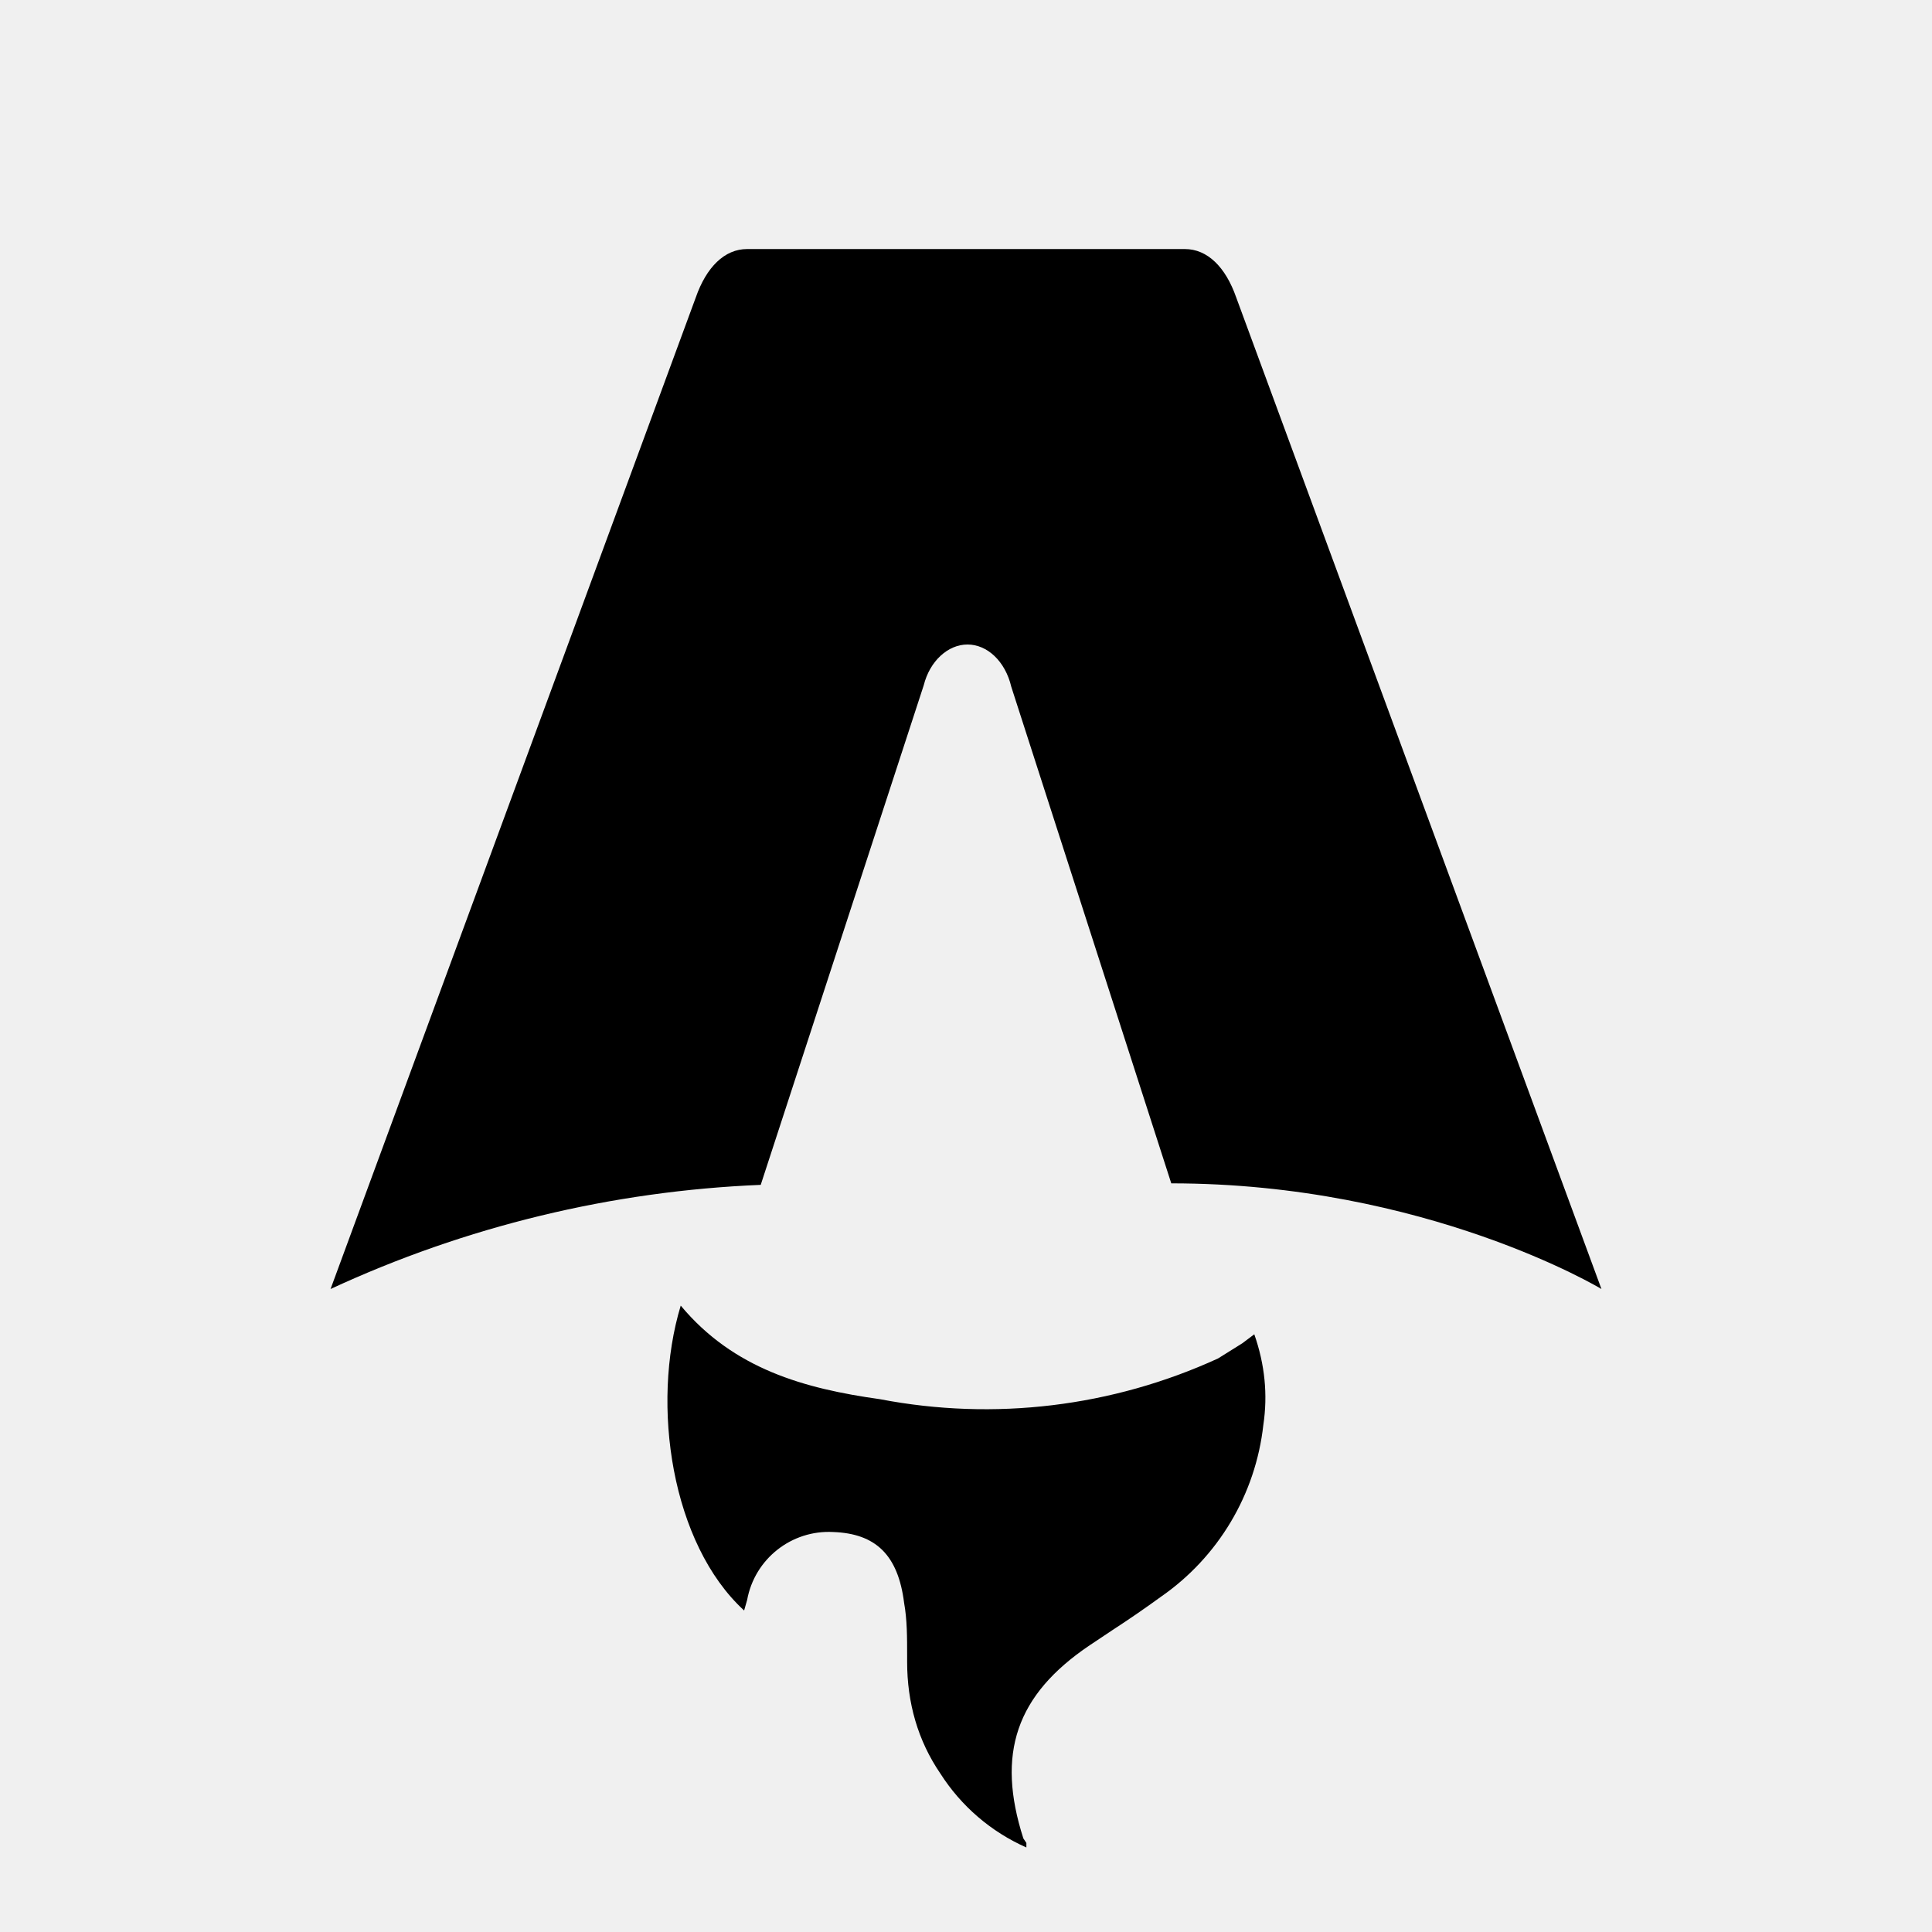
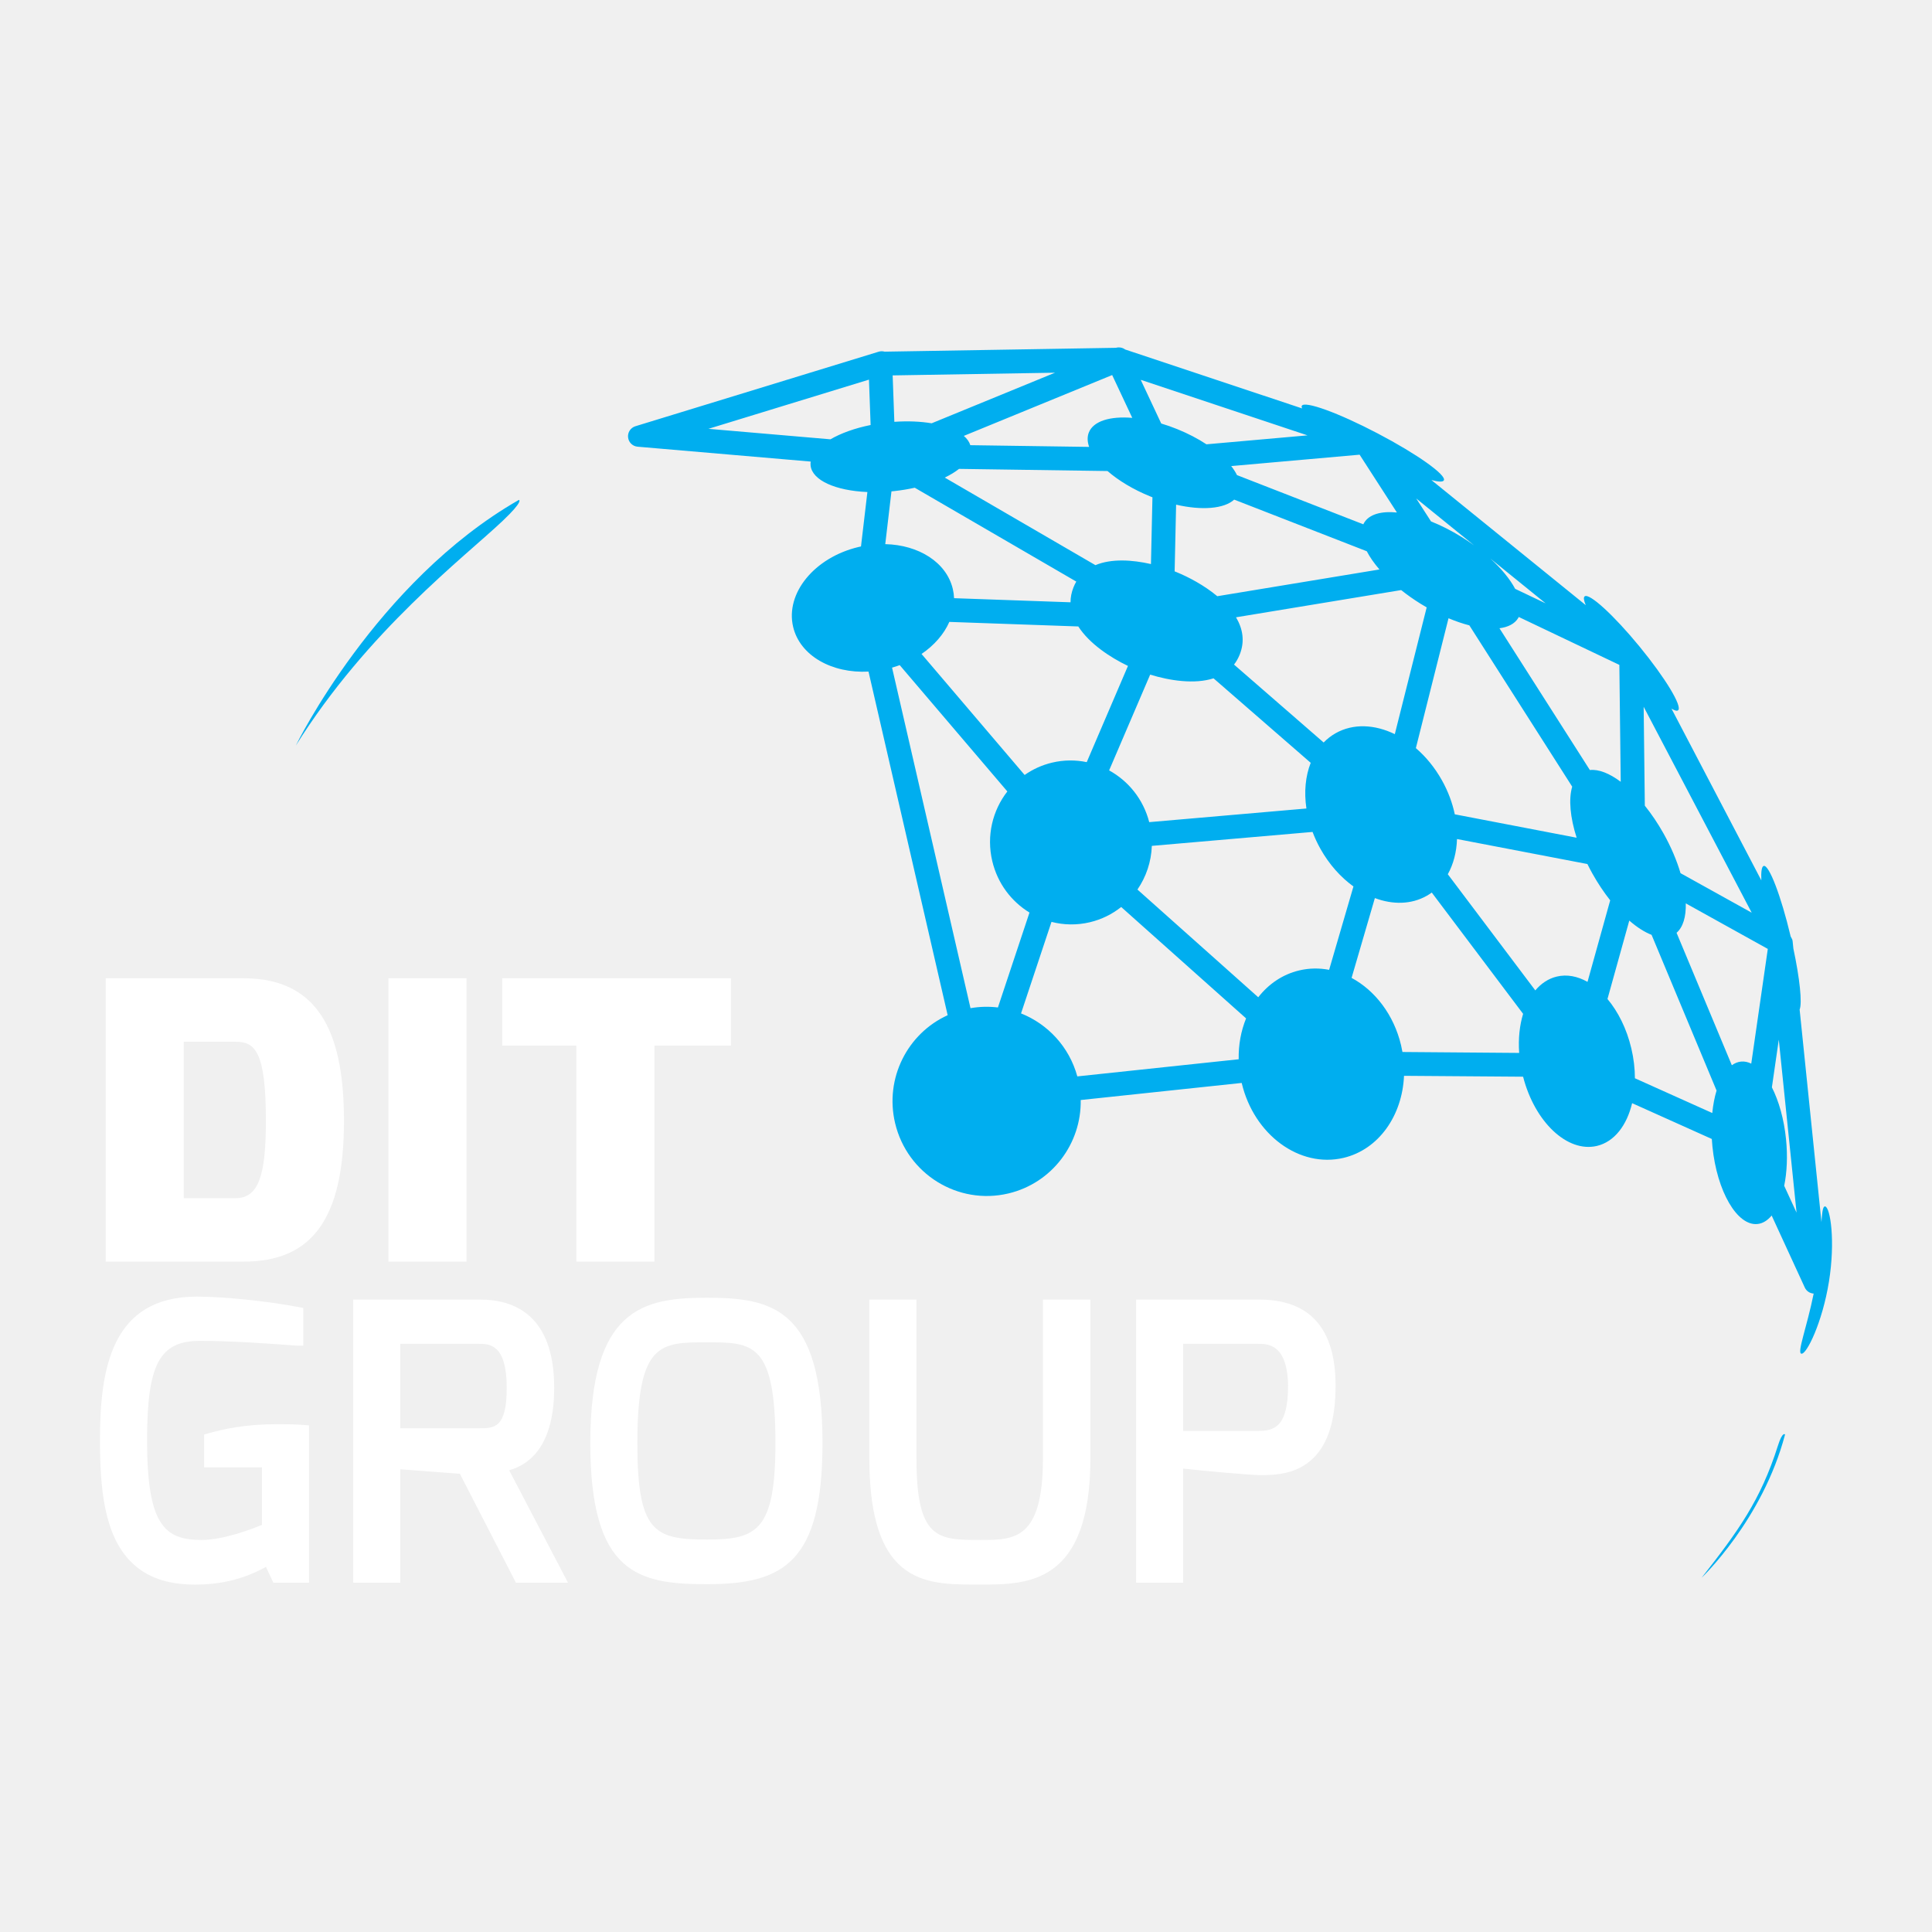
- <svg xmlns="http://www.w3.org/2000/svg" fill="none" viewBox="0 0 128 128">
-   <path d="M50.4 78.5a75.1 75.1 0 0 0-28.5 6.9l24.2-65.7c.7-2 1.9-3.2 3.4-3.2h29c1.5 0 2.7 1.2 3.4 3.2l24.2 65.7s-11.6-7-28.5-7L67 45.5c-.4-1.7-1.6-2.8-2.9-2.8-1.3 0-2.5 1.1-2.9 2.7L50.4 78.5Zm-1.1 28.2Zm-4.2-20.2c-2 6.6-.6 15.8 4.2 20.2a17.5 17.5 0 0 1 .2-.7 5.5 5.5 0 0 1 5.7-4.5c2.8.1 4.3 1.5 4.7 4.7.2 1.1.2 2.3.2 3.5v.4c0 2.7.7 5.2 2.2 7.4a13 13 0 0 0 5.7 4.9v-.3l-.2-.3c-1.8-5.6-.5-9.5 4.4-12.8l1.5-1a73 73 0 0 0 3.2-2.2 16 16 0 0 0 6.8-11.4c.3-2 .1-4-.6-6l-.8.6-1.6 1a37 37 0 0 1-22.4 2.7c-5-.7-9.7-2-13.2-6.2Z" />
-   <style>
-         path { fill: #000; }
-         @media (prefers-color-scheme: dark) {
-             path { fill: #FFF; }
-         }
-     </style>
+ <svg xmlns="http://www.w3.org/2000/svg" width="100%" height="100%" viewBox="0 0 1000 1000" version="1.1" xml:space="preserve" style="fill-rule:evenodd;clip-rule:evenodd;stroke-linejoin:round;stroke-miterlimit:2;">
+   <g transform="matrix(1.81269,0,0,1.81269,143.394,754.144)">
+     <path d="M0,-9.37C-9.17,-9.37 -15.298,-7.976 -19.609,-6.761L-20.817,-6.421L-20.817,2.952L-4.301,2.952L-4.301,19.376C-7.082,20.531 -15.265,23.691 -21.559,23.691C-21.636,23.691 -21.715,23.691 -21.792,23.688C-32.169,23.598 -37.11,19.322 -37.11,-4.742C-37.11,-26.529 -33.561,-33.17 -21.92,-33.17C-12.839,-33.17 -0.778,-32.274 3.764,-31.935C4.961,-31.846 5.703,-31.795 5.841,-31.795L7.497,-31.795L7.497,-42.553L6.151,-42.81C-2.748,-44.516 -15.244,-45.8 -22.912,-45.8C-47.275,-45.8 -50.558,-25.151 -50.558,-4.947C-50.558,8.65 -49.471,22.305 -41.559,30.079C-37.215,34.347 -31.299,36.43 -23.506,36.43C-23.23,36.43 -22.948,36.428 -22.667,36.422C-13.704,36.328 -7.4,33.717 -3.162,31.382L-1.052,35.895L9.137,35.895L9.137,-9.021L7.62,-9.147C4.915,-9.37 2.303,-9.37 0,-9.37" style="fill:white;fill-rule:nonzero;" />
+   </g>
+   <g transform="matrix(1.81269,0,0,1.81269,247.704,752.584)">
+     <path d="M0,-7.34L-22.352,-7.34L-22.352,-31.461L0,-31.461C3.009,-31.461 8.042,-31.461 8.042,-18.919C8.042,-7.34 4.493,-7.34 0,-7.34M21.595,-18.919C21.595,-39.724 10.094,-44.093 0.448,-44.093L-35.792,-44.093L-35.792,36.753L-22.352,36.753L-22.352,4.364L-5.335,5.651L10.672,36.753L25.537,36.753L8.738,4.646C13.361,3.311 21.595,-0.945 21.595,-18.919" style="fill:white;fill-rule:nonzero;" />
+   </g>
+   <g transform="matrix(1.81269,0,0,1.81269,365.827,694.808)">
+     <path d="M0,56.307C-14.978,56.307 -19.822,54.17 -19.822,28.737C-19.822,-0.013 -13.197,-0.013 0,-0.013C13.051,-0.013 19.604,-0.013 19.604,28.737C19.604,53.932 14.228,56.307 0,56.307M0,-12.745C-18.197,-12.745 -33.259,-9.624 -33.259,28.737C-33.259,66.159 -19.474,69.052 0,69.052C21.914,69.052 33.044,62.818 33.044,28.737C33.044,-9.691 18.724,-12.745 0,-12.745" style="fill:white;fill-rule:nonzero;" />
+   </g>
+   <g transform="matrix(1.81269,0,0,1.81269,539.827,738.064)">
+     <path d="M0,9.211C0,32.558 -8.218,32.558 -17.734,32.558C-29.974,32.558 -36.117,32.558 -36.117,9.211L-36.117,-36.081L-49.568,-36.081L-49.568,9.211C-49.568,23.949 -46.904,33.775 -41.426,39.253C-35.621,45.059 -27.63,45.292 -19.791,45.292L-17.734,45.292C-4.529,45.292 13.553,45.292 13.553,9.211L13.553,-36.081L0,-36.081L0,9.211Z" style="fill:white;fill-rule:nonzero;" />
+   </g>
+   <g transform="matrix(1.81269,0,0,1.81269,651.153,751.237)">
+     <path d="M0,-5.85L-21.372,-5.85L-21.372,-30.716L0,-30.716C2.717,-30.716 8.372,-30.716 8.584,-18.818C8.584,-6.841 4.524,-5.85 0,-5.85M0.33,-43.348L-34.81,-43.348L-34.81,37.498L-21.372,37.498L-21.372,4.904C-15.938,5.552 -2.459,6.715 0.307,6.779C5.46,6.849 11.324,6.321 15.82,1.883C20.072,-2.319 22.14,-9.088 22.14,-18.818C22.14,-35.095 14.802,-43.348 0.33,-43.348" style="fill:white;fill-rule:nonzero;" />
+   </g>
+   <g transform="matrix(1.81269,0,0,1.81269,121.986,539.205)">
+     <path d="M0,44.657L-14.819,44.657L-14.819,0L0,0C5.404,0 8.628,2.547 8.628,22.548C8.628,38.134 6.558,44.657 0,44.657M2.308,-18.123L-37.11,-18.123L-37.11,62.78L2.308,62.78C21.495,62.78 30.921,50.955 30.921,22.658C30.921,-0.218 25.172,-18.123 2.308,-18.123" style="fill:white;fill-rule:nonzero;" />
+   </g>
+   <g transform="matrix(1.81269,0,0,1.81269,-225.074,-65.717)">
+     <rect x="235.086" y="315.593" width="22.293" height="80.902" style="fill:white;" />
+   </g>
+   <g transform="matrix(1.81269,0,0,1.81269,338.734,506.352)">
+     <path d="M0,80.903L0,19.225L21.838,19.225L21.838,0L-43.443,0L-43.443,19.225L-22.293,19.225L-22.293,80.903L0,80.903Z" style="fill:white;fill-rule:nonzero;" />
+   </g>
+   <g transform="matrix(1.81269,0,0,1.81269,429.835,653.298)">
+     <path d="M0,-234.961L-34.839,-237.954L11,-252.001L11.473,-239.044C6.939,-238.133 2.975,-236.692 0,-234.961M17.764,-253.21L64.124,-253.981L28.899,-239.535C25.744,-240.062 22.111,-240.226 18.248,-239.953L17.764,-253.21ZM207.41,-81.553C205.01,-80.982 202.939,-79.595 201.268,-77.602L176.285,-110.771C177.895,-113.656 178.785,-117.106 178.911,-120.823L216.14,-113.685C216.595,-112.765 217.077,-111.842 217.594,-110.92C219.157,-108.13 220.871,-105.578 222.653,-103.323L216.174,-80.035C213.334,-81.645 210.318,-82.244 207.41,-81.553M73.785,-236.916C73.29,-235.673 73.348,-234.271 73.869,-232.794L39.944,-233.283C39.646,-234.253 39.009,-235.143 38.084,-235.937L80.446,-253.309L86.185,-241.086C79.909,-241.61 75.094,-240.196 73.785,-236.916M152.406,-211.161C152.313,-211.01 152.231,-210.853 152.155,-210.693L116.084,-224.74C115.673,-225.586 115.119,-226.45 114.437,-227.319L151.1,-230.57L161.748,-214.064C157.308,-214.498 153.885,-213.578 152.406,-211.161M180.228,-207.072C177.289,-208.895 174.333,-210.38 171.493,-211.515L167.261,-218.075L183.783,-204.684C182.652,-205.504 181.467,-206.303 180.228,-207.072M195.518,-192.263C194.04,-195.036 191.6,-198.029 188.419,-200.927L204.224,-188.117L195.518,-192.263ZM216.848,-140.527L191.033,-181.01C193.498,-181.327 195.369,-182.274 196.363,-183.897C196.429,-184.005 196.484,-184.119 196.542,-184.232L225.267,-170.551L225.66,-137.17C222.455,-139.575 219.371,-140.802 216.848,-140.527M84.954,-170.251L73.181,-142.78C70.001,-143.44 66.638,-143.437 63.278,-142.638C60.383,-141.95 57.751,-140.731 55.449,-139.115L26.013,-173.668C29.657,-176.149 32.419,-179.343 33.952,-182.824L70.772,-181.524C73.911,-176.641 79.838,-172.703 84.954,-170.251M75.663,-199.028L32.647,-224.031C34.225,-224.793 35.597,-225.63 36.722,-226.517L79.117,-225.904C82.23,-223.196 86.451,-220.625 91.355,-218.639C91.552,-218.56 91.749,-218.485 91.945,-218.408L91.521,-199.339C86.194,-200.562 80.222,-200.946 75.663,-199.028M91.027,-125.647C89.337,-132.203 85.059,-137.418 79.574,-140.423L91.295,-167.773C96.906,-166.04 103.947,-164.968 109.39,-166.71L137.135,-142.587C135.632,-138.778 135.205,-134.249 135.912,-129.542L91.027,-125.647ZM144.245,-151.034C142.968,-150.312 141.831,-149.419 140.829,-148.391L115.24,-170.637C115.881,-171.46 116.429,-172.404 116.861,-173.486C118.396,-177.327 117.717,-180.927 115.811,-184.138L162.962,-191.911C164.672,-190.55 166.538,-189.23 168.54,-187.988C169.11,-187.635 169.681,-187.298 170.252,-186.969L161.15,-150.774C155.415,-153.567 149.277,-153.877 144.245,-151.034M115.287,-217.74L153.146,-202.997C154.012,-201.323 155.234,-199.567 156.763,-197.795L110.462,-190.159C106.775,-193.23 102.323,-195.619 98.713,-197.082C98.571,-197.139 98.427,-197.196 98.281,-197.254L98.703,-216.302C106.06,-214.598 112.401,-215.108 115.287,-217.74M182.435,-181.835L211.8,-135.782C210.747,-132.222 211.209,-127 213.071,-121.197L178.278,-127.88C177.596,-131.131 176.377,-134.435 174.593,-137.618C172.553,-141.258 169.997,-144.348 167.163,-146.784L176.487,-183.865C178.541,-183.003 180.539,-182.327 182.435,-181.835M162.934,-61.954C160.864,-70.688 155.469,-77.598 148.808,-81.173L155.457,-103.963C160.563,-102.047 165.84,-102.11 170.261,-104.609C170.764,-104.893 171.241,-105.208 171.701,-105.542L197.786,-70.908C196.782,-67.621 196.373,-63.802 196.662,-59.75L163.332,-60.015C163.219,-60.66 163.088,-61.306 162.934,-61.954M232.208,-158.589L263.055,-99.794L242.737,-111.074C241.672,-114.679 240.051,-118.539 237.894,-122.389C236.246,-125.331 234.429,-128.006 232.541,-130.349L232.208,-158.589ZM107.368,-233.534C104.928,-235.136 102.114,-236.619 99.026,-237.869C97.487,-238.492 95.958,-239.024 94.456,-239.471L88.602,-251.947L136.219,-236.089L107.368,-233.534ZM35.301,-189.596C35.265,-190.476 35.148,-191.358 34.941,-192.234C33.133,-199.863 25.162,-204.809 15.653,-205.029L17.424,-220.098C17.717,-220.125 18.011,-220.152 18.306,-220.185C20.31,-220.405 22.241,-220.728 24.071,-221.138L70.2,-194.335C69.902,-193.827 69.633,-193.283 69.399,-192.697C68.815,-191.235 68.555,-189.807 68.557,-188.423L35.301,-189.596ZM39.993,-72.527L17.593,-169.766C18.339,-169.978 19.07,-170.215 19.782,-170.478L50.514,-134.412C46.305,-129.003 44.494,-121.758 46.212,-114.512C47.725,-108.127 51.684,-102.975 56.836,-99.829L47.821,-72.725C45.269,-73.04 42.637,-72.988 39.993,-72.527M70.494,-53.047C68.172,-61.524 62.042,-67.999 54.423,-71.031L63.118,-97.168C66.605,-96.269 70.345,-96.176 74.081,-97.064C77.453,-97.865 80.469,-99.383 83.02,-101.416L118.685,-69.608C117.241,-66.068 116.49,-62.091 116.57,-57.939L70.494,-53.047ZM133.843,-83.304C129.103,-82.178 125.106,-79.426 122.154,-75.642L87.661,-106.4C90.145,-110.015 91.611,-114.332 91.771,-118.87L137.664,-122.851C138.277,-121.226 139.025,-119.61 139.914,-118.024C142.422,-113.546 145.713,-109.901 149.34,-107.282L142.395,-83.475C139.599,-84.013 136.709,-83.986 133.843,-83.304M228.682,-61.068C227.354,-66.672 224.904,-71.534 221.876,-75.145L228.104,-97.536C230.29,-95.634 232.458,-94.243 234.471,-93.462L253.026,-49.006C252.448,-47.1 252.032,-44.935 251.798,-42.59L229.709,-52.515C229.706,-55.257 229.376,-58.141 228.682,-61.068M260,-57.274C259.069,-57.181 258.195,-56.82 257.386,-56.233L241.604,-94.051C243.474,-95.67 244.334,-98.656 244.235,-102.451L267.657,-89.447L262.931,-56.695C261.969,-57.163 260.986,-57.373 260,-57.274M272.857,-35.139C272.276,-40.877 270.799,-46.028 268.825,-49.92L270.792,-63.534L275.866,-14.142L272.336,-21.81C273.125,-25.663 273.351,-30.258 272.857,-35.139M284.017,-15.92C283.381,-16.025 283.163,-14.326 282.977,-11.448L276.746,-72.137C277.508,-73.969 276.793,-80.953 274.956,-89.563L274.739,-91.677C274.713,-91.899 274.659,-92.126 274.64,-92.137L274.18,-93.017C274.176,-93.033 274.172,-93.048 274.169,-93.064C271.454,-104.517 268.02,-113.508 266.498,-113.146C265.91,-113.007 265.695,-111.487 265.807,-109.02L240.15,-158.058C241.064,-157.505 241.719,-157.32 242.033,-157.581C243.328,-158.651 238.402,-166.802 231.034,-175.783C223.665,-184.763 216.644,-191.176 215.352,-190.106C214.983,-189.8 215.122,-188.917 215.678,-187.604L171.598,-223.331C173.607,-222.798 174.89,-222.733 175.155,-223.245C175.94,-224.761 167.497,-230.754 156.29,-236.627C145.091,-242.503 135.373,-246.036 134.59,-244.519C134.495,-244.334 134.538,-244.083 134.704,-243.774L84.152,-260.609C83.416,-261.158 82.443,-261.346 81.516,-261.089L15.469,-259.987C14.905,-260.148 14.319,-260.145 13.756,-259.972L-55.698,-238.691C-57.063,-238.265 -57.94,-236.93 -57.783,-235.529C-57.641,-234.101 -56.499,-232.977 -55.074,-232.854L-5.637,-228.604C-5.695,-228.224 -5.71,-227.842 -5.668,-227.462C-5.197,-223.207 1.545,-220.286 10.552,-219.908L8.723,-204.365C8.489,-204.315 8.256,-204.268 8.021,-204.212C-4.567,-201.22 -12.928,-191.004 -10.651,-181.398C-8.703,-173.179 0.4,-168.072 10.871,-168.637L33.472,-70.52C21.993,-65.309 15.432,-52.492 18.464,-39.701C21.906,-25.183 36.395,-16.197 50.828,-19.625C63.323,-22.596 71.678,-33.898 71.464,-46.3L117.429,-51.179C117.432,-51.166 117.434,-51.154 117.437,-51.141C120.94,-36.359 133.963,-26.802 146.529,-29.787C156.576,-32.177 163.287,-41.867 163.779,-53.212L197.78,-52.96C201.112,-40.001 210.444,-31.193 218.872,-33.196C223.846,-34.378 227.408,-39.069 228.912,-45.402L251.67,-35.179C251.712,-34.47 251.767,-33.754 251.841,-33.03C253.135,-20.224 258.892,-10.314 264.695,-10.895C266.214,-11.047 267.583,-11.908 268.757,-13.317L278.219,7.247C278.677,8.248 279.661,8.906 280.755,8.972C278.786,18.691 275.925,25.919 277.246,26.137C278.741,26.385 283.249,17.166 285.117,5.552C286.984,-6.06 285.511,-15.674 284.017,-15.92" style="fill:rgb(0,174,239);fill-rule:nonzero;" />
+   </g>
+   <g transform="matrix(1.81269,0,0,1.81269,260.085,374.975)">
+     <path d="M0,-58.081C6.2,-63.946 4.682,-64.115 4.682,-64.115C-36.189,-40.73 -59.012,6.034 -59.012,6.034C-38.522,-26.74 -10.887,-47.778 0,-58.081" style="fill:rgb(0,174,239);fill-rule:nonzero;" />
+   </g>
+   <g transform="matrix(1.81269,0,0,1.81269,920.245,808.958)">
+     <path d="M0,-33.47C-4.964,-17.804 -11.422,-8.996 -21.799,4.256C-21.799,4.256 -4.385,-12.26 2.037,-36.66C2.037,-36.66 1.351,-37.726 0,-33.47" style="fill:rgb(0,174,239);fill-rule:nonzero;" />
+   </g>
</svg>
